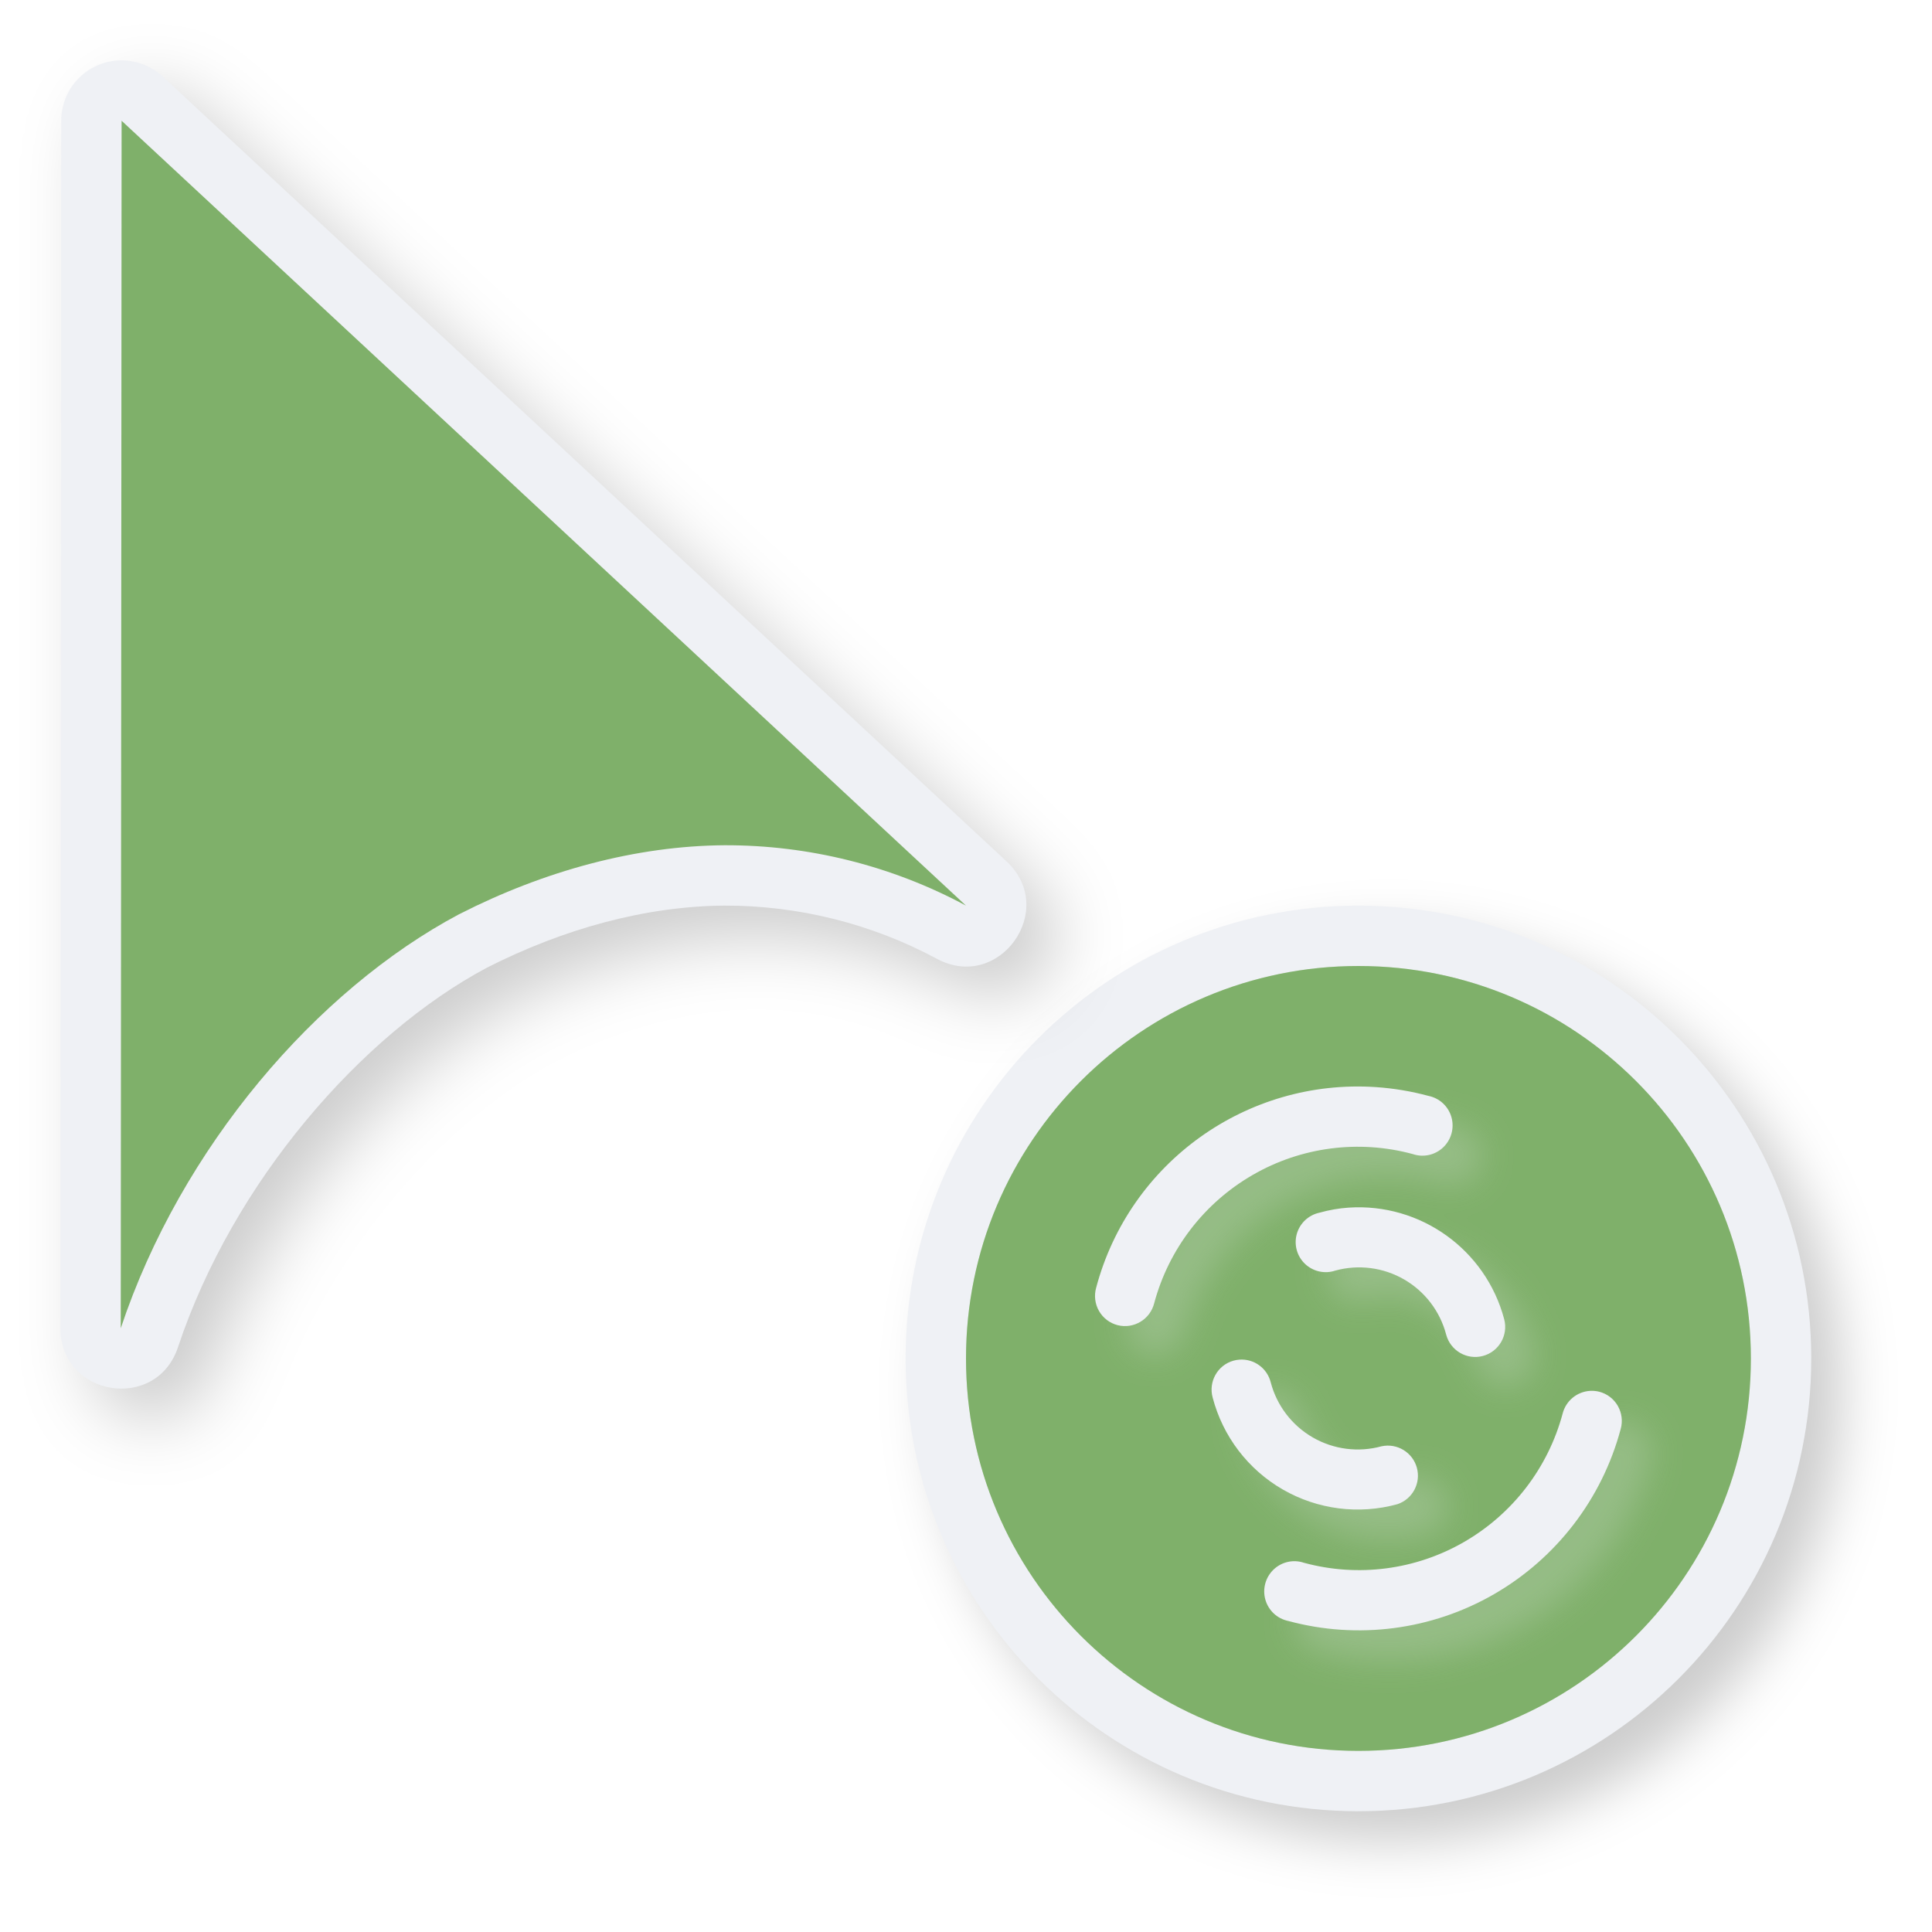
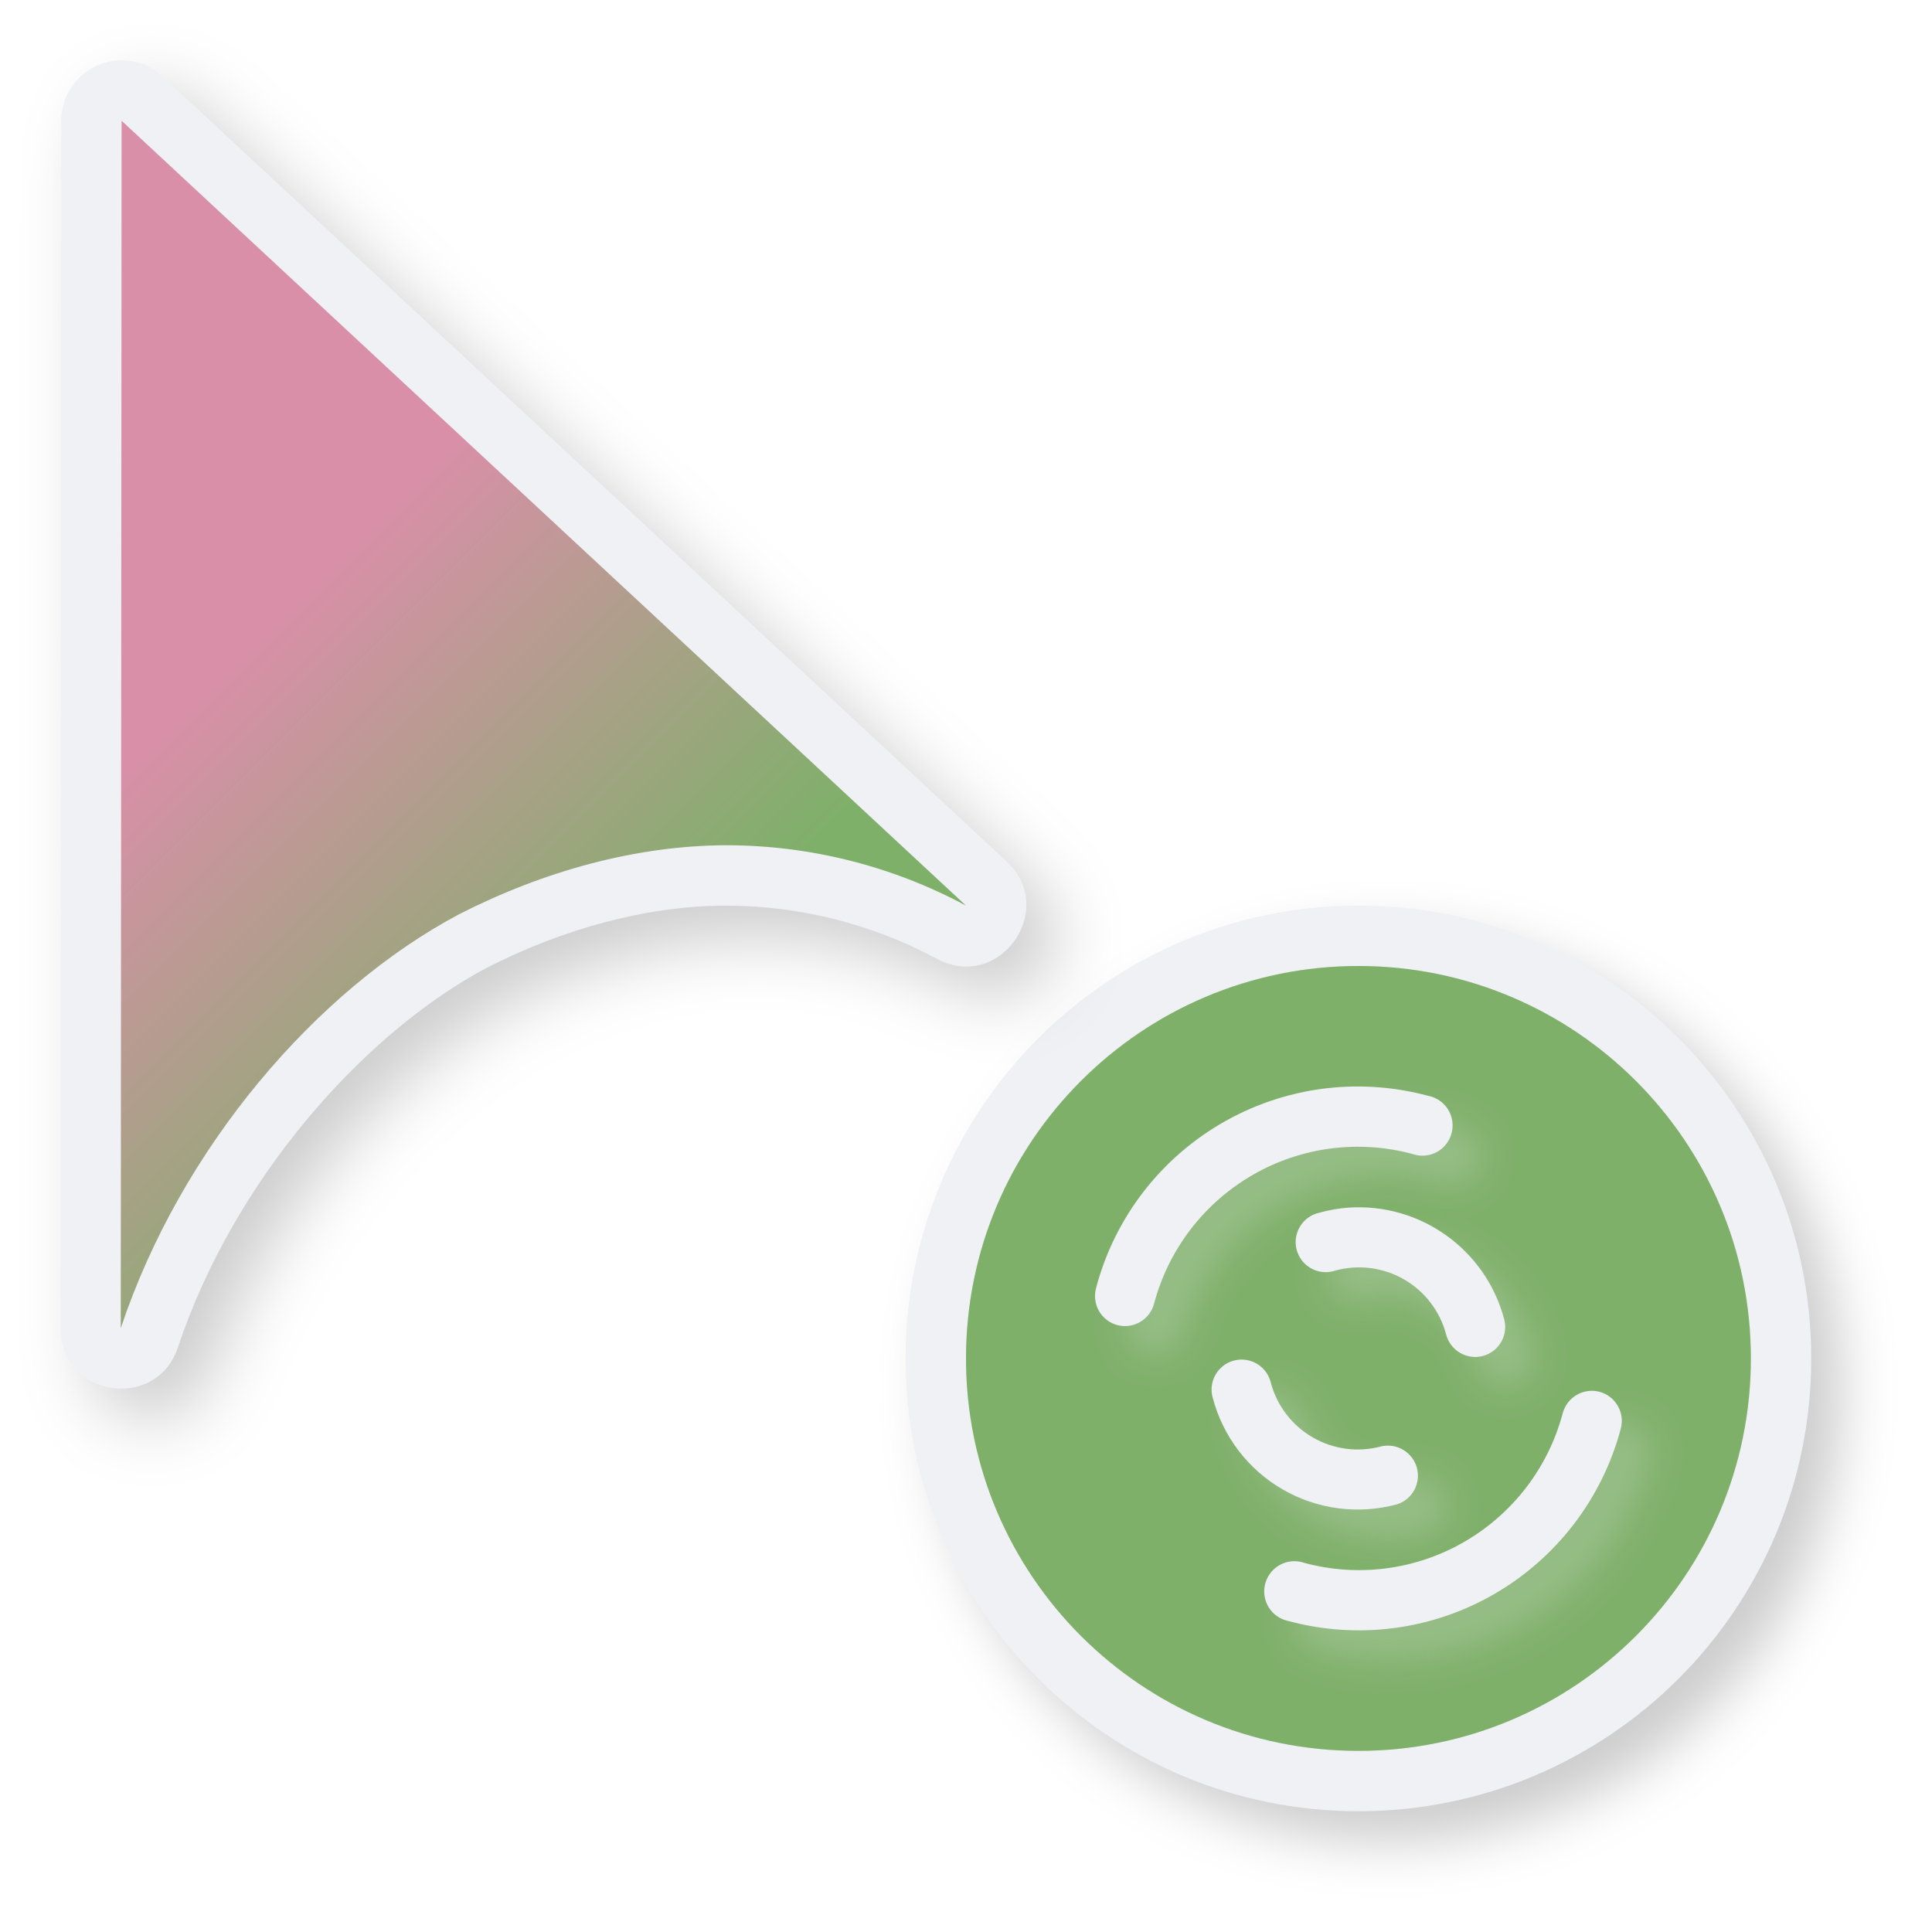
<svg xmlns="http://www.w3.org/2000/svg" width="32" height="32">
+   <defs>
+     <linearGradient id="pinkTip" gradientUnits="userSpaceOnUse" x1="2" y1="2" x2="20" y2="20">
+       <stop offset="0" stop-color="#d98fa8" />
+       <stop offset="0.3" stop-color="#d98fa8" />
+       <stop offset="0.65" stop-color="#7fb06a" />
+     </linearGradient>
+   </defs>
  <defs>
    <filter id="c" width="1.146" height="1.142" x="-.073" y="-.071" style="color-interpolation-filters:sRGB">
      <feGaussianBlur stdDeviation=".266" />
    </filter>
    <filter id="a" width="1.144" height="1.144" x="-.072" y="-.072" style="color-interpolation-filters:sRGB">
      <feGaussianBlur stdDeviation=".45" />
    </filter>
    <filter id="d" width="1.171" height="1.124" x="-.085" y="-.062" style="color-interpolation-filters:sRGB">
      <feGaussianBlur stdDeviation=".57" />
    </filter>
  </defs>
  <path d="M30.5 23a7.5 7.5 0 0 1-7.5 7.5 7.5 7.5 0 0 1-7.5-7.5 7.5 7.5 0 0 1 7.5-7.5 7.5 7.5 0 0 1 7.5 7.5" style="opacity:.2;fill:#000;fill-opacity:1;stroke:none;stroke-width:2.727;stroke-linecap:round;stroke-linejoin:round;stroke-miterlimit:4;stroke-dasharray:none;stroke-opacity:1;filter:url(#a)" />
  <path d="M30 22.5a7.5 7.5 0 0 1-7.5 7.5 7.5 7.5 0 0 1-7.5-7.5 7.5 7.5 0 0 1 7.5-7.5 7.5 7.5 0 0 1 7.5 7.5" style="opacity:1;fill:#eff1f5;fill-opacity:1;stroke:none;stroke-width:2.727;stroke-linecap:round;stroke-linejoin:round;stroke-miterlimit:4;stroke-dasharray:none;stroke-opacity:1" />
-   <path d="M29 22.5a6.5 6.5 0 0 1-6.5 6.5 6.5 6.5 0 0 1-6.5-6.5 6.5 6.5 0 0 1 6.5-6.5 6.5 6.5 0 0 1 6.5 6.5" style="opacity:1;fill:#7fb06a;fill-opacity:1;stroke:none;stroke-width:2.364;stroke-linecap:round;stroke-linejoin:round;stroke-miterlimit:4;stroke-dasharray:none;stroke-opacity:1" />
-   <path d="M29 22.5a6.5 6.5 0 0 1-6.5 6.5 6.5 6.5 0 0 1-6.5-6.5 6.5 6.5 0 0 1 6.5-6.5 6.5 6.5 0 0 1 6.5 6.5" style="opacity:.2;fill:#7fb06a;fill-opacity:1;stroke:none;stroke-width:2.364;stroke-linecap:round;stroke-linejoin:round;stroke-miterlimit:4;stroke-dasharray:none;stroke-opacity:1" />
+   <path d="M29 22.5a6.5 6.5 0 0 1-6.5 6.5 6.5 6.5 0 0 1-6.5-6.5 6.5 6.5 0 0 1 6.5-6.5 6.5 6.5 0 0 1 6.5 6.5" style="opacity:1;fill:url(#pinkTip);fill-opacity:1;stroke:none;stroke-width:2.364;stroke-linecap:round;stroke-linejoin:round;stroke-miterlimit:4;stroke-dasharray:none;stroke-opacity:1" />
+   <path d="M29 22.5a6.5 6.5 0 0 1-6.5 6.5 6.5 6.5 0 0 1-6.5-6.5 6.5 6.5 0 0 1 6.5-6.5 6.5 6.5 0 0 1 6.5 6.5" style="opacity:.2;fill:url(#pinkTip);fill-opacity:1;stroke:none;stroke-width:2.364;stroke-linecap:round;stroke-linejoin:round;stroke-miterlimit:4;stroke-dasharray:none;stroke-opacity:1" />
  <path d="M23.291 18.506a4.484 4.484 0 0 0-4.635 3.322.498.5 15 0 0 .356.621.498.5 15 0 0 .605-.363 3.5 3.5 0 0 1 1.631-2.125 3.48 3.48 0 0 1 2.653-.346.498.5 15 1 0 .261-.963 4.5 4.5 0 0 0-.87-.146m-.453 1.996q-.245.017-.484.084a.498.498 75 1 0 .263.959 1.49 1.49 0 0 1 1.836 1.06.498.497 75 1 0 .961-.255 2.494 2.494 0 0 0-2.576-1.848m-1.81 2.518a.498.497 75 0 0-.098.017.498.497 75 0 0-.344.613 2.483 2.483 0 0 0 3.06 1.764.498.498 75 0 0-.263-.959 1.49 1.49 0 0 1-1.836-1.06.498.497 75 0 0-.52-.375m5.812.517a.498.5 15 0 0-.457.377 3.5 3.5 0 0 1-1.63 2.125 3.48 3.48 0 0 1-2.653.346.498.5 15 1 0-.262.963 4.48 4.48 0 0 0 3.41-.444 4.5 4.5 0 0 0 2.096-2.732.498.5 15 0 0-.356-.621.498.5 15 0 0-.148-.014" style="color:#000;font-style:normal;font-variant:normal;font-weight:400;font-stretch:normal;font-size:medium;line-height:normal;font-family:sans-serif;font-variant-ligatures:normal;font-variant-position:normal;font-variant-caps:normal;font-variant-numeric:normal;font-variant-alternates:normal;font-feature-settings:normal;text-indent:0;text-align:start;text-decoration:none;text-decoration-line:none;text-decoration-style:solid;text-decoration-color:#000;letter-spacing:normal;word-spacing:normal;text-transform:none;writing-mode:lr-tb;direction:ltr;text-orientation:mixed;dominant-baseline:auto;baseline-shift:baseline;text-anchor:start;white-space:normal;shape-padding:0;clip-rule:nonzero;display:inline;overflow:visible;visibility:visible;opacity:.2;isolation:auto;mix-blend-mode:normal;color-interpolation:sRGB;color-interpolation-filters:linearRGB;solid-color:#000;solid-opacity:1;vector-effect:none;fill:#eff1f5;fill-opacity:1;fill-rule:nonzero;stroke:none;stroke-width:.997;stroke-linecap:round;stroke-linejoin:round;stroke-miterlimit:4;stroke-dasharray:none;stroke-dashoffset:0;stroke-opacity:1;color-rendering:auto;image-rendering:auto;shape-rendering:auto;text-rendering:auto;enable-background:accumulate;filter:url(#c)" />
  <path d="M22.791 18.006a4.484 4.484 0 0 0-4.635 3.322.498.5 15 0 0 .356.621.498.5 15 0 0 .605-.363 3.5 3.5 0 0 1 1.631-2.125 3.48 3.48 0 0 1 2.652-.346.498.5 15 1 0 .262-.963 4.5 4.5 0 0 0-.871-.146m-.453 1.996q-.245.017-.484.084a.498.498 75 1 0 .263.959 1.49 1.49 0 0 1 1.836 1.06.498.497 75 1 0 .961-.255 2.494 2.494 0 0 0-2.576-1.848m-1.81 2.518a.498.497 75 0 0-.098.017.498.497 75 0 0-.344.613 2.483 2.483 0 0 0 3.06 1.764.498.498 75 0 0-.263-.959 1.49 1.49 0 0 1-1.836-1.06.498.497 75 0 0-.52-.375m5.812.517a.498.5 15 0 0-.457.377 3.5 3.5 0 0 1-1.631 2.125 3.48 3.48 0 0 1-2.652.346.498.5 15 1 0-.262.963 4.48 4.48 0 0 0 3.41-.444 4.5 4.5 0 0 0 2.096-2.732.498.5 15 0 0-.356-.621.498.5 15 0 0-.148-.014" style="color:#000;font-style:normal;font-variant:normal;font-weight:400;font-stretch:normal;font-size:medium;line-height:normal;font-family:sans-serif;font-variant-ligatures:normal;font-variant-position:normal;font-variant-caps:normal;font-variant-numeric:normal;font-variant-alternates:normal;font-feature-settings:normal;text-indent:0;text-align:start;text-decoration:none;text-decoration-line:none;text-decoration-style:solid;text-decoration-color:#000;letter-spacing:normal;word-spacing:normal;text-transform:none;writing-mode:lr-tb;direction:ltr;text-orientation:mixed;dominant-baseline:auto;baseline-shift:baseline;text-anchor:start;white-space:normal;shape-padding:0;clip-rule:nonzero;display:inline;overflow:visible;visibility:visible;opacity:1;isolation:auto;mix-blend-mode:normal;color-interpolation:sRGB;color-interpolation-filters:linearRGB;solid-color:#000;solid-opacity:1;vector-effect:none;fill:#eff1f5;fill-opacity:1;fill-rule:nonzero;stroke:none;stroke-width:.997;stroke-linecap:round;stroke-linejoin:round;stroke-miterlimit:4;stroke-dasharray:none;stroke-dashoffset:0;stroke-opacity:1;color-rendering:auto;image-rendering:auto;shape-rendering:auto;text-rendering:auto;enable-background:accumulate" />
  <path d="M2.462 1.501a1 1 0 0 0-.948.998L1.5 22.498c-.001 1.136 1.59 1.394 1.948.316.91-2.735 3.035-5.176 5.113-6.284 1.276-.65 2.635-1.02 3.932-1.03a7.4 7.4 0 0 1 3.525.881c1.034.556 2.013-.818 1.152-1.615L3.194 1.767a1 1 0 0 0-.732-.266" style="color:#000;font-style:normal;font-variant:normal;font-weight:400;font-stretch:normal;font-size:medium;line-height:normal;font-family:sans-serif;font-variant-ligatures:normal;font-variant-position:normal;font-variant-caps:normal;font-variant-numeric:normal;font-variant-alternates:normal;font-feature-settings:normal;text-indent:0;text-align:start;text-decoration:none;text-decoration-line:none;text-decoration-style:solid;text-decoration-color:#000;letter-spacing:normal;word-spacing:normal;text-transform:none;writing-mode:lr-tb;direction:ltr;text-orientation:mixed;dominant-baseline:auto;baseline-shift:baseline;text-anchor:start;white-space:normal;shape-padding:0;clip-rule:nonzero;display:inline;overflow:visible;visibility:visible;opacity:.2;isolation:auto;mix-blend-mode:normal;color-interpolation:sRGB;color-interpolation-filters:linearRGB;solid-color:#000;solid-opacity:1;vector-effect:none;fill:#000;fill-opacity:1;fill-rule:nonzero;stroke:none;stroke-width:1.999;stroke-linecap:round;stroke-linejoin:round;stroke-miterlimit:4;stroke-dasharray:none;stroke-dashoffset:0;stroke-opacity:1;filter:url(#d);color-rendering:auto;image-rendering:auto;shape-rendering:auto;text-rendering:auto;enable-background:accumulate" />
  <path d="M1.962 1.001A1 1 0 0 0 1.014 2L1 21.998c-.001 1.136 1.59 1.394 1.948.316.91-2.735 3.035-5.176 5.113-6.284 1.276-.65 2.635-1.02 3.932-1.03a7.4 7.4 0 0 1 3.525.881c1.034.556 2.013-.818 1.152-1.615L2.694 1.267a1 1 0 0 0-.732-.266" style="color:#000;font-style:normal;font-variant:normal;font-weight:400;font-stretch:normal;font-size:medium;line-height:normal;font-family:sans-serif;font-variant-ligatures:normal;font-variant-position:normal;font-variant-caps:normal;font-variant-numeric:normal;font-variant-alternates:normal;font-feature-settings:normal;text-indent:0;text-align:start;text-decoration:none;text-decoration-line:none;text-decoration-style:solid;text-decoration-color:#000;letter-spacing:normal;word-spacing:normal;text-transform:none;writing-mode:lr-tb;direction:ltr;text-orientation:mixed;dominant-baseline:auto;baseline-shift:baseline;text-anchor:start;white-space:normal;shape-padding:0;clip-rule:nonzero;display:inline;overflow:visible;visibility:visible;opacity:1;isolation:auto;mix-blend-mode:normal;color-interpolation:sRGB;color-interpolation-filters:linearRGB;solid-color:#000;solid-opacity:1;vector-effect:none;fill:#eff1f5;fill-opacity:1;fill-rule:nonzero;stroke:none;stroke-width:1.999;stroke-linecap:round;stroke-linejoin:round;stroke-miterlimit:4;stroke-dasharray:none;stroke-dashoffset:0;stroke-opacity:1;color-rendering:auto;image-rendering:auto;shape-rendering:auto;text-rendering:auto;enable-background:accumulate" />
-   <path d="M2.014 2 2 22c1-3 3.247-5.604 5.603-6.857C9.023 14.419 10.54 14.01 12 14a8.4 8.4 0 0 1 4 1z" style="opacity:1;fill:#7fb06a;fill-opacity:1;stroke:none;stroke-width:1.679;stroke-linecap:round;stroke-linejoin:round;stroke-miterlimit:4;stroke-dasharray:none;stroke-opacity:1" />
+   <path d="M2.014 2 2 22c1-3 3.247-5.604 5.603-6.857C9.023 14.419 10.54 14.01 12 14a8.4 8.4 0 0 1 4 1z" style="opacity:1;fill:url(#pinkTip);fill-opacity:1;stroke:none;stroke-width:1.679;stroke-linecap:round;stroke-linejoin:round;stroke-miterlimit:4;stroke-dasharray:none;stroke-opacity:1" />
  <path id="hotspot" d="m 3.014,2 v 1 h -1 V 2 Z" display="none" fill="#333333" stroke-width="1.076" />
</svg>
